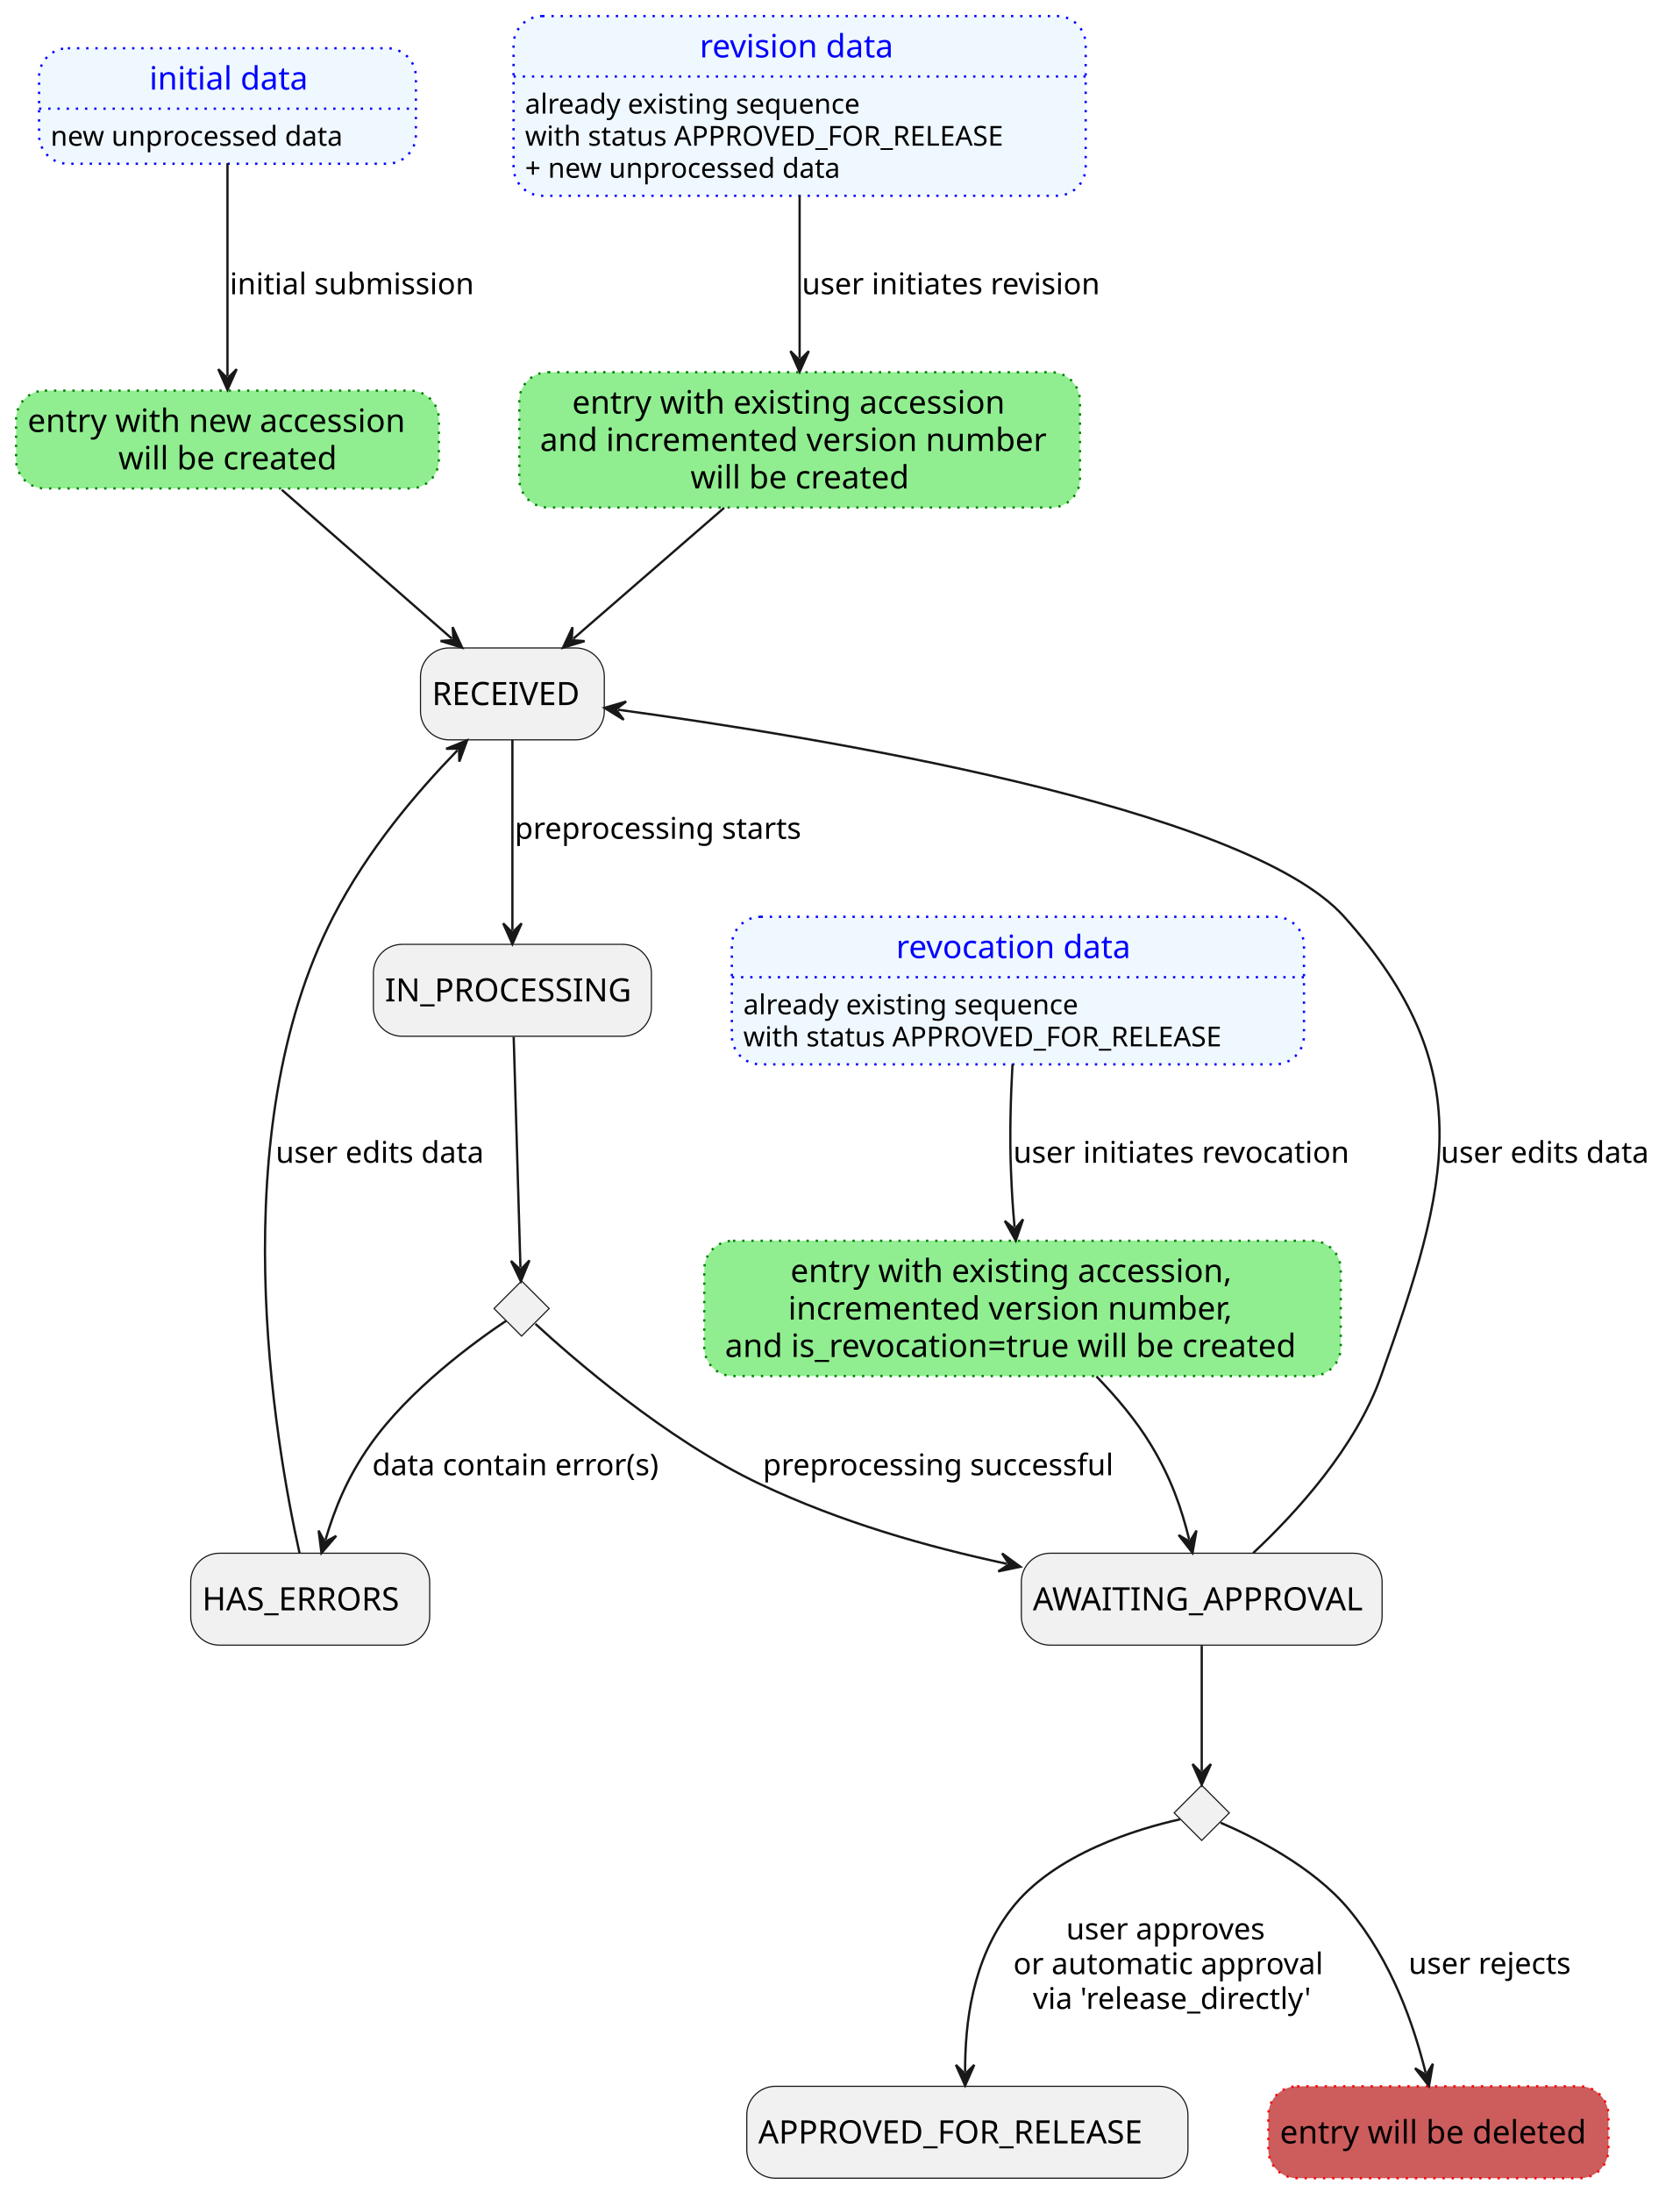
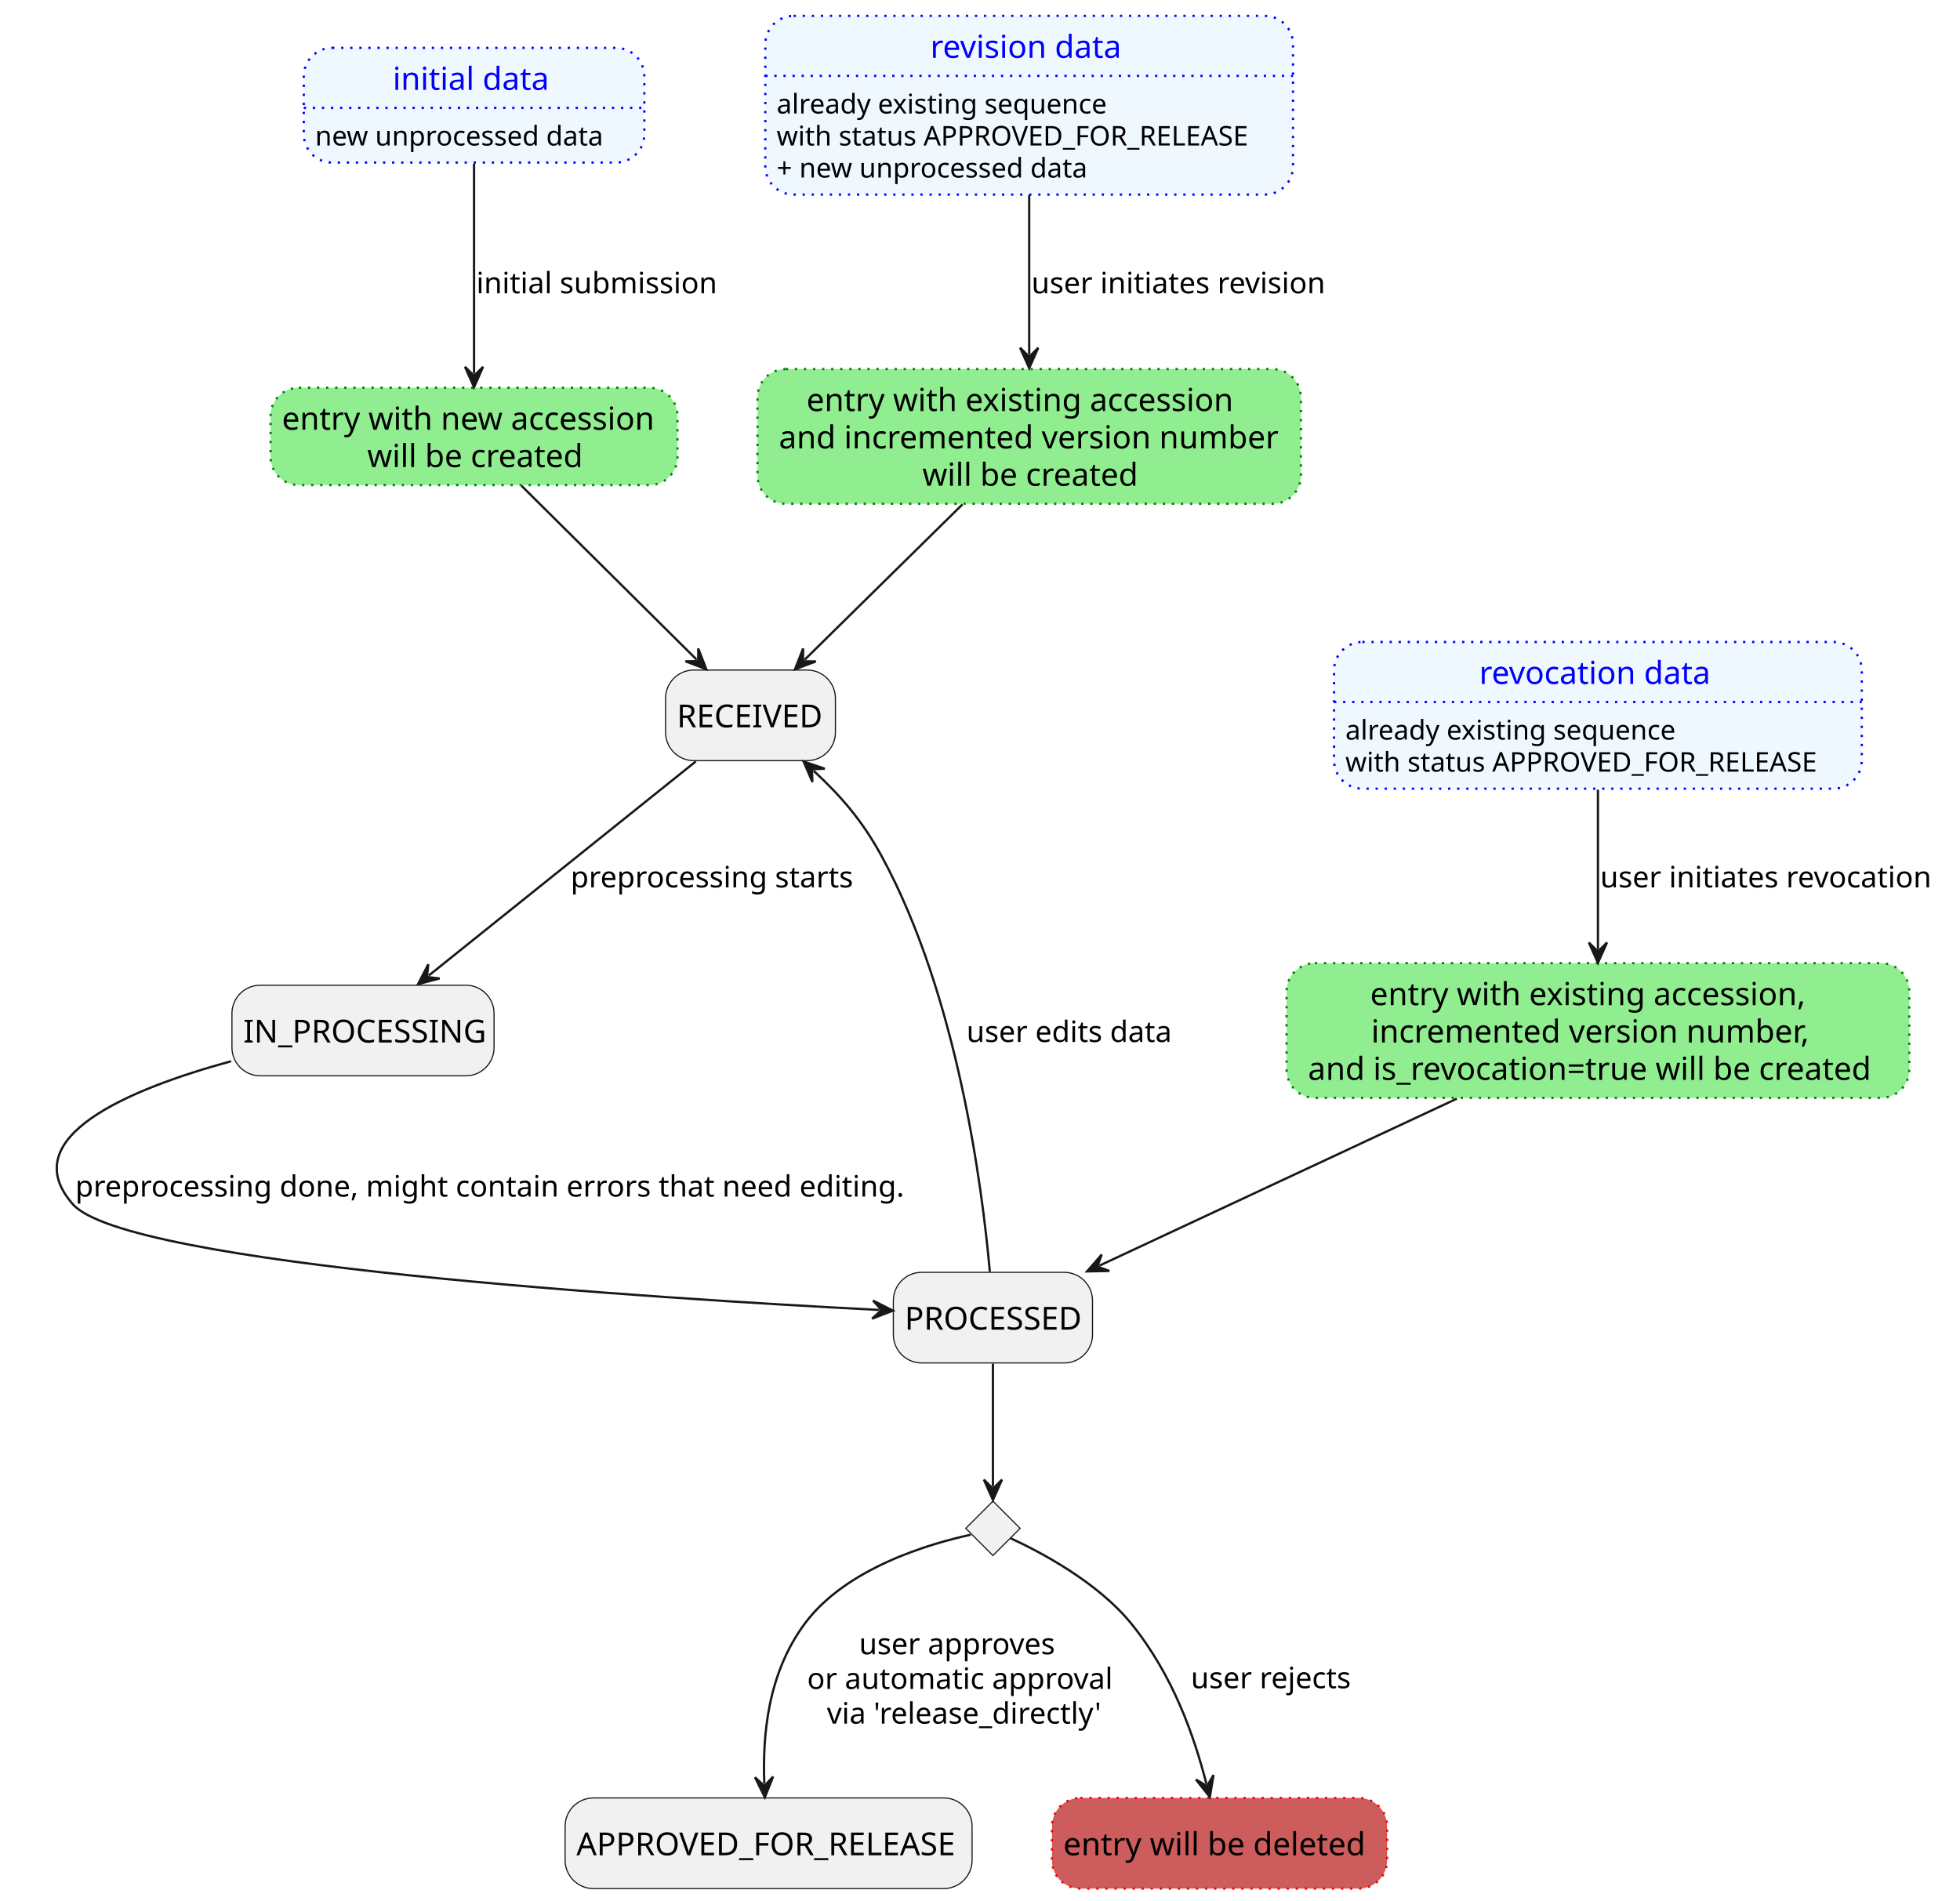
- <svg xmlns="http://www.w3.org/2000/svg" contentStyleType="text/css" height="954px" preserveAspectRatio="none" style="width:731px;height:954px;background:#FFFFFF;" version="1.1" viewBox="0 0 731 954" width="731px" zoomAndPan="magnify">
+ <svg xmlns="http://www.w3.org/2000/svg" contentStyleType="text/css" height="839px" preserveAspectRatio="none" style="width:865px;height:839px;background:#FFFFFF;" version="1.1" viewBox="0 0 865 839" width="865px" zoomAndPan="magnify">
  <defs />
  <g>
    <g id="INITIAL_DATA">
-       <rect fill="#F0F8FF" height="50.266" rx="12.5" ry="12.5" style="stroke:#0000FF;stroke-width:1.0;stroke-dasharray:1.0,3.0;" width="164" x="17" y="21" />
-       <line style="stroke:#0000FF;stroke-width:1.0;stroke-dasharray:1.0,3.0;" x1="17" x2="181" y1="47.297" y2="47.297" />
-       <text fill="#0000FF" font-family="sans-serif" font-size="14" lengthAdjust="spacing" textLength="68" x="65" y="38.995">initial data</text>
-       <text fill="#000000" font-family="sans-serif" font-size="12" lengthAdjust="spacing" textLength="144" x="22" y="63.435">new unprocessed data</text>
+       <rect fill="#F0F8FF" height="50.621" rx="12.5" ry="12.5" style="stroke:#0000FF;stroke-width:1.0;stroke-dasharray:1.0,3.0;" width="150.301" x="134.06" y="21.13" />
+       <line style="stroke:#0000FF;stroke-width:1.0;stroke-dasharray:1.0,3.0;" x1="134.06" x2="284.361" y1="47.618" y2="47.618" />
+       <text fill="#0000FF" font-family="sans-serif" font-size="14" lengthAdjust="spacing" textLength="71.784" x="173.318" y="39.665">initial data</text>
+       <text fill="#000000" font-family="sans-serif" font-size="12" lengthAdjust="spacing" textLength="130.301" x="139.06" y="64.22">new unprocessed data</text>
    </g>
    <g id="REVISION_DATA">
-       <rect fill="#F0F8FF" height="78.203" rx="12.5" ry="12.5" style="stroke:#0000FF;stroke-width:1.0;stroke-dasharray:1.0,3.0;" width="249" x="223.5" y="7" />
-       <line style="stroke:#0000FF;stroke-width:1.0;stroke-dasharray:1.0,3.0;" x1="223.5" x2="472.5" y1="33.297" y2="33.297" />
-       <text fill="#0000FF" font-family="sans-serif" font-size="14" lengthAdjust="spacing" textLength="87" x="304.5" y="24.995">revision data</text>
-       <text fill="#000000" font-family="sans-serif" font-size="12" lengthAdjust="spacing" textLength="164" x="228.5" y="49.435">already existing sequence</text>
-       <text fill="#000000" font-family="sans-serif" font-size="12" lengthAdjust="spacing" textLength="229" x="228.5" y="63.404">with status APPROVED_FOR_RELEASE</text>
-       <text fill="#000000" font-family="sans-serif" font-size="12" lengthAdjust="spacing" textLength="158" x="228.5" y="77.373">+ new unprocessed data</text>
+       <rect fill="#F0F8FF" height="78.887" rx="12.5" ry="12.5" style="stroke:#0000FF;stroke-width:1.0;stroke-dasharray:1.0,3.0;" width="232.906" x="337.75" y="7" />
+       <line style="stroke:#0000FF;stroke-width:1.0;stroke-dasharray:1.0,3.0;" x1="337.75" x2="570.656" y1="33.488" y2="33.488" />
+       <text fill="#0000FF" font-family="sans-serif" font-size="14" lengthAdjust="spacing" textLength="87.233" x="410.586" y="25.535">revision data</text>
+       <text fill="#000000" font-family="sans-serif" font-size="12" lengthAdjust="spacing" textLength="151.019" x="342.75" y="50.09">already existing sequence</text>
+       <text fill="#000000" font-family="sans-serif" font-size="12" lengthAdjust="spacing" textLength="212.906" x="342.75" y="64.223">with status APPROVED_FOR_RELEASE</text>
+       <text fill="#000000" font-family="sans-serif" font-size="12" lengthAdjust="spacing" textLength="143.637" x="342.75" y="78.356">+ new unprocessed data</text>
    </g>
    <g id="REVOKED_DATA">
-       <rect fill="#F0F8FF" height="64.234" rx="12.5" ry="12.5" style="stroke:#0000FF;stroke-width:1.0;stroke-dasharray:1.0,3.0;" width="249" x="318.5" y="399" />
-       <line style="stroke:#0000FF;stroke-width:1.0;stroke-dasharray:1.0,3.0;" x1="318.5" x2="567.5" y1="425.297" y2="425.297" />
-       <text fill="#0000FF" font-family="sans-serif" font-size="14" lengthAdjust="spacing" textLength="106" x="390" y="416.995">revocation data</text>
-       <text fill="#000000" font-family="sans-serif" font-size="12" lengthAdjust="spacing" textLength="164" x="323.5" y="441.435">already existing sequence</text>
-       <text fill="#000000" font-family="sans-serif" font-size="12" lengthAdjust="spacing" textLength="229" x="323.5" y="455.404">with status APPROVED_FOR_RELEASE</text>
+       <rect fill="#F0F8FF" height="64.754" rx="12.5" ry="12.5" style="stroke:#0000FF;stroke-width:1.0;stroke-dasharray:1.0,3.0;" width="232.906" x="588.75" y="283.35" />
+       <line style="stroke:#0000FF;stroke-width:1.0;stroke-dasharray:1.0,3.0;" x1="588.75" x2="821.656" y1="309.838" y2="309.838" />
+       <text fill="#0000FF" font-family="sans-serif" font-size="14" lengthAdjust="spacing" textLength="104.788" x="652.809" y="301.885">revocation data</text>
+       <text fill="#000000" font-family="sans-serif" font-size="12" lengthAdjust="spacing" textLength="151.019" x="593.75" y="326.44">already existing sequence</text>
+       <text fill="#000000" font-family="sans-serif" font-size="12" lengthAdjust="spacing" textLength="212.906" x="593.75" y="340.573">with status APPROVED_FOR_RELEASE</text>
    </g>
-     <rect fill="#F1F1F1" height="40" rx="12.5" ry="12.5" style="stroke:#181818;stroke-width:0.5;" width="80" x="183" y="282" />
-     <text fill="#000000" font-family="sans-serif" font-size="14" lengthAdjust="spacing" textLength="70" x="188" y="306.847">RECEIVED</text>
-     <rect fill="#F1F1F1" height="40" rx="12.5" ry="12.5" style="stroke:#181818;stroke-width:0.5;" width="121" x="162.5" y="411" />
-     <text fill="#000000" font-family="sans-serif" font-size="14" lengthAdjust="spacing" textLength="111" x="167.5" y="435.847">IN_PROCESSING</text>
-     <rect fill="#F1F1F1" height="40" rx="12.5" ry="12.5" style="stroke:#181818;stroke-width:0.5;" width="104" x="83" y="676" />
-     <text fill="#000000" font-family="sans-serif" font-size="14" lengthAdjust="spacing" textLength="94" x="88" y="700.847">HAS_ERRORS</text>
-     <rect fill="#F1F1F1" height="40" rx="12.5" ry="12.5" style="stroke:#181818;stroke-width:0.5;" width="192" x="325" y="908" />
-     <text fill="#000000" font-family="sans-serif" font-size="14" lengthAdjust="spacing" textLength="182" x="330" y="932.847">APPROVED_FOR_RELEASE</text>
-     <rect fill="#F1F1F1" height="40" rx="12.5" ry="12.5" style="stroke:#181818;stroke-width:0.5;" width="157" x="444.5" y="676" />
-     <text fill="#000000" font-family="sans-serif" font-size="14" lengthAdjust="spacing" textLength="147" x="449.5" y="700.847">AWAITING_APPROVAL</text>
-     <rect fill="#90EE90" height="42.594" rx="12.5" ry="12.5" style="stroke:#008000;stroke-width:1.0;stroke-dasharray:1.0,3.0;" width="184" x="7" y="170" />
-     <text fill="#000000" font-family="sans-serif" font-size="14" lengthAdjust="spacing" textLength="174" x="12" y="187.995">entry with new accession</text>
-     <text fill="#000000" font-family="sans-serif" font-size="14" lengthAdjust="spacing" textLength="99" x="51.5" y="204.292">will be created</text>
-     <rect fill="#90EE90" height="58.891" rx="12.5" ry="12.5" style="stroke:#008000;stroke-width:1.0;stroke-dasharray:1.0,3.0;" width="244" x="226" y="162" />
-     <text fill="#000000" font-family="sans-serif" font-size="14" lengthAdjust="spacing" textLength="198" x="249" y="179.995">entry with existing accession</text>
-     <text fill="#000000" font-family="sans-serif" font-size="14" lengthAdjust="spacing" textLength="230" x="235" y="196.292">and incremented version number</text>
-     <text fill="#000000" font-family="sans-serif" font-size="14" lengthAdjust="spacing" textLength="99" x="300.5" y="212.589">will be created</text>
-     <rect fill="#90EE90" height="58.891" rx="12.5" ry="12.5" style="stroke:#008000;stroke-width:1.0;stroke-dasharray:1.0,3.0;" width="277" x="306.5" y="540" />
-     <text fill="#000000" font-family="sans-serif" font-size="14" lengthAdjust="spacing" textLength="202" x="344" y="557.995">entry with existing accession,</text>
-     <text fill="#000000" font-family="sans-serif" font-size="14" lengthAdjust="spacing" textLength="204" x="343" y="574.292">incremented version number,</text>
-     <text fill="#000000" font-family="sans-serif" font-size="14" lengthAdjust="spacing" textLength="263" x="315.5" y="590.589">and is_revocation=true will be created</text>
-     <rect fill="#CD5C5C" height="40" rx="12.5" ry="12.5" style="stroke:#FF0000;stroke-width:1.0;stroke-dasharray:1.0,3.0;" width="148" x="552" y="908" />
-     <text fill="#000000" font-family="sans-serif" font-size="14" lengthAdjust="spacing" textLength="138" x="557" y="932.847">entry will be deleted</text>
-     <g id="elem_is_error">
-       <polygon fill="#F1F1F1" points="227,557.5,239,569.5,227,581.5,215,569.5,227,557.5" style="stroke:#181818;stroke-width:0.5;" />
-     </g>
+     <rect fill="#F1F1F1" height="40" rx="12.5" ry="12.5" style="stroke:#181818;stroke-width:0.5;" width="74.976" x="293.72" y="295.73" />
+     <text fill="#000000" font-family="sans-serif" font-size="14" lengthAdjust="spacing" textLength="64.976" x="298.72" y="321.021">RECEIVED</text>
+     <rect fill="#F1F1F1" height="40" rx="12.5" ry="12.5" style="stroke:#181818;stroke-width:0.5;" width="115.69" x="102.36" y="434.84" />
+     <text fill="#000000" font-family="sans-serif" font-size="14" lengthAdjust="spacing" textLength="105.69" x="107.36" y="460.131">IN_PROCESSING</text>
+     <rect fill="#F1F1F1" height="40" rx="12.5" ry="12.5" style="stroke:#181818;stroke-width:0.5;" width="87.895" x="394.26" y="561.57" />
+     <text fill="#000000" font-family="sans-serif" font-size="14" lengthAdjust="spacing" textLength="77.895" x="399.26" y="586.861">PROCESSED</text>
+     <rect fill="#F1F1F1" height="40" rx="12.5" ry="12.5" style="stroke:#181818;stroke-width:0.5;" width="179.606" x="249.4" y="793.57" />
+     <text fill="#000000" font-family="sans-serif" font-size="14" lengthAdjust="spacing" textLength="169.606" x="254.4" y="818.861">APPROVED_FOR_RELEASE</text>
+     <rect fill="#90EE90" height="42.977" rx="12.5" ry="12.5" style="stroke:#008000;stroke-width:1.0;stroke-dasharray:1.0,3.0;" width="179.572" x="119.42" y="171.13" />
+     <text fill="#000000" font-family="sans-serif" font-size="14" lengthAdjust="spacing" textLength="169.572" x="124.42" y="189.665">entry with new accession</text>
+     <text fill="#000000" font-family="sans-serif" font-size="14" lengthAdjust="spacing" textLength="98.677" x="162.083" y="206.153">will be created</text>
+     <rect fill="#90EE90" height="59.465" rx="12.5" ry="12.5" style="stroke:#008000;stroke-width:1.0;stroke-dasharray:1.0,3.0;" width="239.824" x="334.3" y="162.89" />
+     <text fill="#000000" font-family="sans-serif" font-size="14" lengthAdjust="spacing" textLength="196.567" x="355.928" y="181.425">entry with existing accession</text>
+     <text fill="#000000" font-family="sans-serif" font-size="14" lengthAdjust="spacing" textLength="225.394" x="343.73" y="197.913">and incremented version number</text>
+     <text fill="#000000" font-family="sans-serif" font-size="14" lengthAdjust="spacing" textLength="98.677" x="407.089" y="214.402">will be created</text>
+     <rect fill="#90EE90" height="59.465" rx="12.5" ry="12.5" style="stroke:#008000;stroke-width:1.0;stroke-dasharray:1.0,3.0;" width="274.81" x="567.8" y="425.11" />
+     <text fill="#000000" font-family="sans-serif" font-size="14" lengthAdjust="spacing" textLength="200.997" x="604.707" y="443.645">entry with existing accession,</text>
+     <text fill="#000000" font-family="sans-serif" font-size="14" lengthAdjust="spacing" textLength="200.163" x="605.124" y="460.133">incremented version number,</text>
+     <text fill="#000000" font-family="sans-serif" font-size="14" lengthAdjust="spacing" textLength="260.381" x="577.23" y="476.622">and is_revocation=true will be created</text>
+     <rect fill="#CD5C5C" height="40" rx="12.5" ry="12.5" style="stroke:#FF0000;stroke-width:1.0;stroke-dasharray:1.0,3.0;" width="147.901" x="464.26" y="793.57" />
+     <text fill="#000000" font-family="sans-serif" font-size="14" lengthAdjust="spacing" textLength="137.901" x="469.26" y="818.861">entry will be deleted</text>
    <g id="elem_is_approved">
-       <polygon fill="#F1F1F1" points="523,777,535,789,523,801,511,789,523,777" style="stroke:#181818;stroke-width:0.5;" />
+       <polygon fill="#F1F1F1" points="438.21,662.57,450.21,674.57,438.21,686.57,426.21,674.57,438.21,662.57" style="stroke:#181818;stroke-width:0.5;" />
    </g>
    <g id="link_INITIAL_DATA_CREATING_SUBMIT">
-       <path d="M99,71.02 C99,98.62 99,137.48 99,163.67 " fill="none" id="INITIAL_DATA-to-CREATING_SUBMIT" style="stroke:#181818;stroke-width:1.0;" />
-       <polygon fill="#181818" points="99,169.67,103,160.67,99,164.67,95,160.67,99,169.67" style="stroke:#181818;stroke-width:1.0;" />
-       <text fill="#000000" font-family="sans-serif" font-size="13" lengthAdjust="spacing" textLength="109" x="100" y="128.067">initial submission</text>
+       <path d="M209.21,72.23 C209.21,100.08 209.21,138.81 209.21,164.89 " fill="none" id="INITIAL_DATA-to-CREATING_SUBMIT" style="stroke:#181818;stroke-width:1.0;" />
+       <polygon fill="#181818" points="209.21,170.89,213.21,161.89,209.21,165.89,205.21,161.89,209.21,170.89" style="stroke:#181818;stroke-width:1.0;" />
+       <text fill="#000000" font-family="sans-serif" font-size="13" lengthAdjust="spacing" textLength="111.09" x="210.21" y="129.458">initial submission</text>
    </g>
    <g id="link_CREATING_SUBMIT_RECEIVED">
-       <path d="M122.62,213.16 C145.24,232.96 174.594,258.65 196.624,277.92 " fill="none" id="CREATING_SUBMIT-to-RECEIVED" style="stroke:#181818;stroke-width:1.0;" />
-       <polygon fill="#181818" points="201.14,281.87,196.999,272.934,197.377,278.578,191.732,278.955,201.14,281.87" style="stroke:#181818;stroke-width:1.0;" />
+       <path d="M230.18,214.44 C253.07,237.16 285.172,269.023 307.462,291.153 " fill="none" id="CREATING_SUBMIT-to-RECEIVED" style="stroke:#181818;stroke-width:1.0;" />
+       <polygon fill="#181818" points="311.72,295.38,308.151,286.2,308.172,291.857,302.515,291.878,311.72,295.38" style="stroke:#181818;stroke-width:1.0;" />
    </g>
    <g id="link_REVISION_DATA_CREATING_REVISE">
-       <path d="M348,85.08 C348,109.16 348,133.78 348,155.81 " fill="none" id="REVISION_DATA-to-CREATING_REVISE" style="stroke:#181818;stroke-width:1.0;" />
-       <polygon fill="#181818" points="348,161.81,352,152.81,348,156.81,344,152.81,348,161.81" style="stroke:#181818;stroke-width:1.0;" />
-       <text fill="#000000" font-family="sans-serif" font-size="13" lengthAdjust="spacing" textLength="135" x="349" y="128.067">user initiates revision</text>
+       <path d="M454.21,86.08 C454.21,110.1 454.21,134.49 454.21,156.49 " fill="none" id="REVISION_DATA-to-CREATING_REVISE" style="stroke:#181818;stroke-width:1.0;" />
+       <polygon fill="#181818" points="454.21,162.49,458.21,153.49,454.21,157.49,450.21,153.49,454.21,162.49" style="stroke:#181818;stroke-width:1.0;" />
+       <text fill="#000000" font-family="sans-serif" font-size="13" lengthAdjust="spacing" textLength="135.084" x="455.21" y="129.458">user initiates revision</text>
    </g>
    <g id="link_CREATING_REVISE_RECEIVED">
-       <path d="M315.16,221.01 C293.02,240.22 268.962,261.108 249.532,277.968 " fill="none" id="CREATING_REVISE-to-RECEIVED" style="stroke:#181818;stroke-width:1.0;" />
-       <polygon fill="#181818" points="245,281.9,254.419,279.023,248.776,278.623,249.176,272.98,245,281.9" style="stroke:#181818;stroke-width:1.0;" />
+       <path d="M424.75,222.63 C401.86,245.16 375.035,271.57 355.115,291.19 " fill="none" id="CREATING_REVISE-to-RECEIVED" style="stroke:#181818;stroke-width:1.0;" />
+       <polygon fill="#181818" points="350.84,295.4,360.059,291.934,354.402,291.891,354.445,286.235,350.84,295.4" style="stroke:#181818;stroke-width:1.0;" />
    </g>
    <g id="link_REVOKED_DATA_CREATING_REVOKE">
-       <path d="M440.65,463.13 C439.86,477.41 439.34,494.57 440,510 C440.42,519.78 440.686,524.474 441.536,533.994 " fill="none" id="REVOKED_DATA-to-CREATING_REVOKE" style="stroke:#181818;stroke-width:1.0;" />
-       <polygon fill="#181818" points="442.07,539.97,445.254,530.65,441.625,534.99,437.286,531.361,442.07,539.97" style="stroke:#181818;stroke-width:1.0;" />
-       <text fill="#000000" font-family="sans-serif" font-size="13" lengthAdjust="spacing" textLength="153" x="441" y="506.067">user initiates revocation</text>
+       <path d="M705.21,348.53 C705.21,371.63 705.21,396.63 705.21,419.01 " fill="none" id="REVOKED_DATA-to-CREATING_REVOKE" style="stroke:#181818;stroke-width:1.0;" />
+       <polygon fill="#181818" points="705.21,425.01,709.21,416.01,705.21,420.01,701.21,416.01,705.21,425.01" style="stroke:#181818;stroke-width:1.0;" />
+       <text fill="#000000" font-family="sans-serif" font-size="13" lengthAdjust="spacing" textLength="151.385" x="706.21" y="391.678">user initiates revocation</text>
    </g>
-     <g id="link_CREATING_REVOKE_AWAITING_APPROVAL">
-       <path d="M477.15,599.02 C485.8,607.95 494.54,618.28 501,629 C509.79,643.58 514.133,656.297 517.543,670.017 " fill="none" id="CREATING_REVOKE-to-AWAITING_APPROVAL" style="stroke:#181818;stroke-width:1.0;" />
-       <polygon fill="#181818" points="518.99,675.84,520.701,666.141,517.784,670.988,512.937,668.071,518.99,675.84" style="stroke:#181818;stroke-width:1.0;" />
+     <g id="link_CREATING_REVOKE_PROCESSED">
+       <path d="M642.94,484.92 C592.71,508.39 528.876,538.211 485.186,558.62 " fill="none" id="CREATING_REVOKE-to-PROCESSED" style="stroke:#181818;stroke-width:1.0;" />
+       <polygon fill="#181818" points="479.75,561.16,489.597,560.975,484.28,559.044,486.211,553.727,479.75,561.16" style="stroke:#181818;stroke-width:1.0;" />
    </g>
    <g id="link_RECEIVED_IN_PROCESSING">
-       <path d="M223,322.01 C223,345.96 223,380.85 223,404.86 " fill="none" id="RECEIVED-to-IN_PROCESSING" style="stroke:#181818;stroke-width:1.0;" />
-       <polygon fill="#181818" points="223,410.86,227,401.86,223,405.86,219,401.86,223,410.86" style="stroke:#181818;stroke-width:1.0;" />
-       <text fill="#000000" font-family="sans-serif" font-size="13" lengthAdjust="spacing" textLength="131" x="224" y="365.067">preprocessing starts</text>
+       <path d="M307.07,336.08 C274.57,362.14 221.761,404.487 189.181,430.607 " fill="none" id="RECEIVED-to-IN_PROCESSING" style="stroke:#181818;stroke-width:1.0;" />
+       <polygon fill="#181818" points="184.5,434.36,194.024,431.851,188.401,431.232,189.02,425.61,184.5,434.36" style="stroke:#181818;stroke-width:1.0;" />
+       <text fill="#000000" font-family="sans-serif" font-size="13" lengthAdjust="spacing" textLength="128.908" x="251.83" y="391.678">preprocessing starts</text>
    </g>
-     <g id="link_IN_PROCESSING_is_error">
-       <path d="M223.56,451.27 C224.42,480.37 225.836,528.582 226.506,551.663 " fill="none" id="IN_PROCESSING-to-is_error" style="stroke:#181818;stroke-width:1.0;" />
-       <polygon fill="#181818" points="226.68,557.66,230.417,548.548,226.535,552.662,222.421,548.78,226.68,557.66" style="stroke:#181818;stroke-width:1.0;" />
+     <g id="link_IN_PROCESSING_PROCESSED">
+       <path d="M101.99,468.4 C56.84,480.73 6,502.01 32.21,531.57 C55.93,558.33 287.848,573.011 388.078,578.181 " fill="none" id="IN_PROCESSING-to-PROCESSED" style="stroke:#181818;stroke-width:1.0;" />
+       <polygon fill="#181818" points="394.07,578.49,385.288,574.032,389.077,578.232,384.876,582.021,394.07,578.49" style="stroke:#181818;stroke-width:1.0;" />
+       <text fill="#000000" font-family="sans-serif" font-size="13" lengthAdjust="spacing" textLength="378.822" x="33.21" y="528.138">preprocessing done, might contain errors that need editing.</text>
    </g>
-     <g id="link_is_error_HAS_ERRORS">
-       <path d="M220.26,574.85 C207.15,583.61 178.03,604.66 161,629 C150.98,643.33 145.796,656.324 141.636,670.174 " fill="none" id="is_error-to-HAS_ERRORS" style="stroke:#181818;stroke-width:1.0;" />
-       <polygon fill="#181818" points="139.91,675.92,146.33,668.451,141.348,671.131,138.668,666.15,139.91,675.92" style="stroke:#181818;stroke-width:1.0;" />
-       <text fill="#000000" font-family="sans-serif" font-size="13" lengthAdjust="spacing" textLength="132" x="162" y="642.067">data contain error(s)</text>
+     <g id="link_PROCESSED_RECEIVED">
+       <path d="M436.84,561.26 C433.5,523.81 422.59,439.61 389.21,378.11 C380.54,362.13 371.063,351.306 359.053,340.186 " fill="none" id="PROCESSED-to-RECEIVED" style="stroke:#181818;stroke-width:1.0;" />
+       <polygon fill="#181818" points="354.65,336.11,358.536,345.16,358.319,339.507,363.971,339.289,354.65,336.11" style="stroke:#181818;stroke-width:1.0;" />
+       <text fill="#000000" font-family="sans-serif" font-size="13" lengthAdjust="spacing" textLength="93.558" x="426.54" y="459.908">user edits data</text>
    </g>
-     <g id="link_HAS_ERRORS_RECEIVED">
-       <path d="M130.36,675.95 C119.45,626.79 96.57,492.91 145,399 C160.25,369.42 181.458,344.772 199.108,326.532 " fill="none" id="HAS_ERRORS-to-RECEIVED" style="stroke:#181818;stroke-width:1.0;" />
-       <polygon fill="#181818" points="203.28,322.22,194.147,325.906,199.803,325.813,199.896,331.469,203.28,322.22" style="stroke:#181818;stroke-width:1.0;" />
-       <text fill="#000000" font-family="sans-serif" font-size="13" lengthAdjust="spacing" textLength="96" x="120" y="506.067">user edits data</text>
-     </g>
-     <g id="link_AWAITING_APPROVAL_RECEIVED">
-       <path d="M545.38,675.92 C564.29,658.21 590.01,629.96 601,599 C630.84,514.97 644.45,465.47 585,399 C541.98,350.9 353.975,320.482 269.015,308.882 " fill="none" id="AWAITING_APPROVAL-to-RECEIVED" style="stroke:#181818;stroke-width:1.0;" />
-       <polygon fill="#181818" points="263.07,308.07,271.446,313.251,268.024,308.746,272.528,305.324,263.07,308.07" style="stroke:#181818;stroke-width:1.0;" />
-       <text fill="#000000" font-family="sans-serif" font-size="13" lengthAdjust="spacing" textLength="96" x="627" y="506.067">user edits data</text>
-     </g>
-     <g id="link_is_error_AWAITING_APPROVAL">
-       <path d="M233.03,576.19 C248.22,590.2 289.8,626.66 331,646 C366.5,662.67 402.594,672.947 438.214,680.617 " fill="none" id="is_error-to-AWAITING_APPROVAL" style="stroke:#181818;stroke-width:1.0;" />
-       <polygon fill="#181818" points="444.08,681.88,436.124,676.075,439.192,680.827,434.44,683.896,444.08,681.88" style="stroke:#181818;stroke-width:1.0;" />
-       <text fill="#000000" font-family="sans-serif" font-size="13" lengthAdjust="spacing" textLength="160" x="332" y="642.067">preprocessing successful</text>
-     </g>
-     <g id="link_AWAITING_APPROVAL_is_approved">
-       <path d="M523,716.3 C523,734.66 523,755.67 523,770.75 " fill="none" id="AWAITING_APPROVAL-to-is_approved" style="stroke:#181818;stroke-width:1.0;" />
-       <polygon fill="#181818" points="523,776.75,527,767.75,523,771.75,519,767.75,523,776.75" style="stroke:#181818;stroke-width:1.0;" />
+     <g id="link_PROCESSED_is_approved">
+       <path d="M438.21,601.87 C438.21,620.13 438.21,640.93 438.21,656.06 " fill="none" id="PROCESSED-to-is_approved" style="stroke:#181818;stroke-width:1.0;" />
+       <polygon fill="#181818" points="438.21,662.06,442.21,653.06,438.21,657.06,434.21,653.06,438.21,662.06" style="stroke:#181818;stroke-width:1.0;" />
    </g>
    <g id="link_is_approved_APPROVED_FOR_RELEASE">
-       <path d="M513.55,791.81 C496.07,795.69 458.77,806.5 440,831 C422.95,853.25 419.979,880.7 420.019,901.67 " fill="none" id="is_approved-to-APPROVED_FOR_RELEASE" style="stroke:#181818;stroke-width:1.0;" />
-       <polygon fill="#181818" points="420.03,907.67,424.013,898.662,420.021,902.67,416.013,898.678,420.03,907.67" style="stroke:#181818;stroke-width:1.0;" />
-       <text fill="#000000" font-family="sans-serif" font-size="13" lengthAdjust="spacing" textLength="91" x="464" y="844.067">user approves</text>
-       <text fill="#000000" font-family="sans-serif" font-size="13" lengthAdjust="spacing" textLength="141" x="441" y="859.2">or automatic approval</text>
-       <text fill="#000000" font-family="sans-serif" font-size="13" lengthAdjust="spacing" textLength="128" x="449.5" y="874.332">via 'release_directly'</text>
+       <path d="M428.41,677.39 C410.7,681.23 373.5,691.92 355.21,716.57 C338.59,738.96 336.524,766.374 337.314,787.294 " fill="none" id="is_approved-to-APPROVED_FOR_RELEASE" style="stroke:#181818;stroke-width:1.0;" />
+       <polygon fill="#181818" points="337.54,793.29,341.197,784.145,337.351,788.294,333.203,784.447,337.54,793.29" style="stroke:#181818;stroke-width:1.0;" />
+       <text fill="#000000" font-family="sans-serif" font-size="13" lengthAdjust="spacing" textLength="88.816" x="379.112" y="730.138">user approves</text>
+       <text fill="#000000" font-family="sans-serif" font-size="13" lengthAdjust="spacing" textLength="138.734" x="356.21" y="745.449">or automatic approval</text>
+       <text fill="#000000" font-family="sans-serif" font-size="13" lengthAdjust="spacing" textLength="125.417" x="364.925" y="760.76">via 'release_directly'</text>
    </g>
    <g id="link_is_approved_DELETION">
-       <path d="M531.22,793.29 C544.64,799.03 571.31,812.12 587,831 C605.97,853.83 615.228,881.291 620.448,902.071 " fill="none" id="is_approved-to-DELETION" style="stroke:#181818;stroke-width:1.0;" />
-       <polygon fill="#181818" points="621.91,907.89,623.597,898.187,620.692,903.041,615.838,900.136,621.91,907.89" style="stroke:#181818;stroke-width:1.0;" />
-       <text fill="#000000" font-family="sans-serif" font-size="13" lengthAdjust="spacing" textLength="75" x="613" y="859.067">user rejects</text>
+       <path d="M446.04,678.96 C458.82,684.85 484.24,698.15 499.21,716.57 C517.81,739.46 527.094,766.61 532.434,787.35 " fill="none" id="is_approved-to-DELETION" style="stroke:#181818;stroke-width:1.0;" />
+       <polygon fill="#181818" points="533.93,793.16,535.56,783.447,532.683,788.318,527.812,785.442,533.93,793.16" style="stroke:#181818;stroke-width:1.0;" />
+       <text fill="#000000" font-family="sans-serif" font-size="13" lengthAdjust="spacing" textLength="73.277" x="525.55" y="745.138">user rejects</text>
    </g>
  </g>
</svg>
